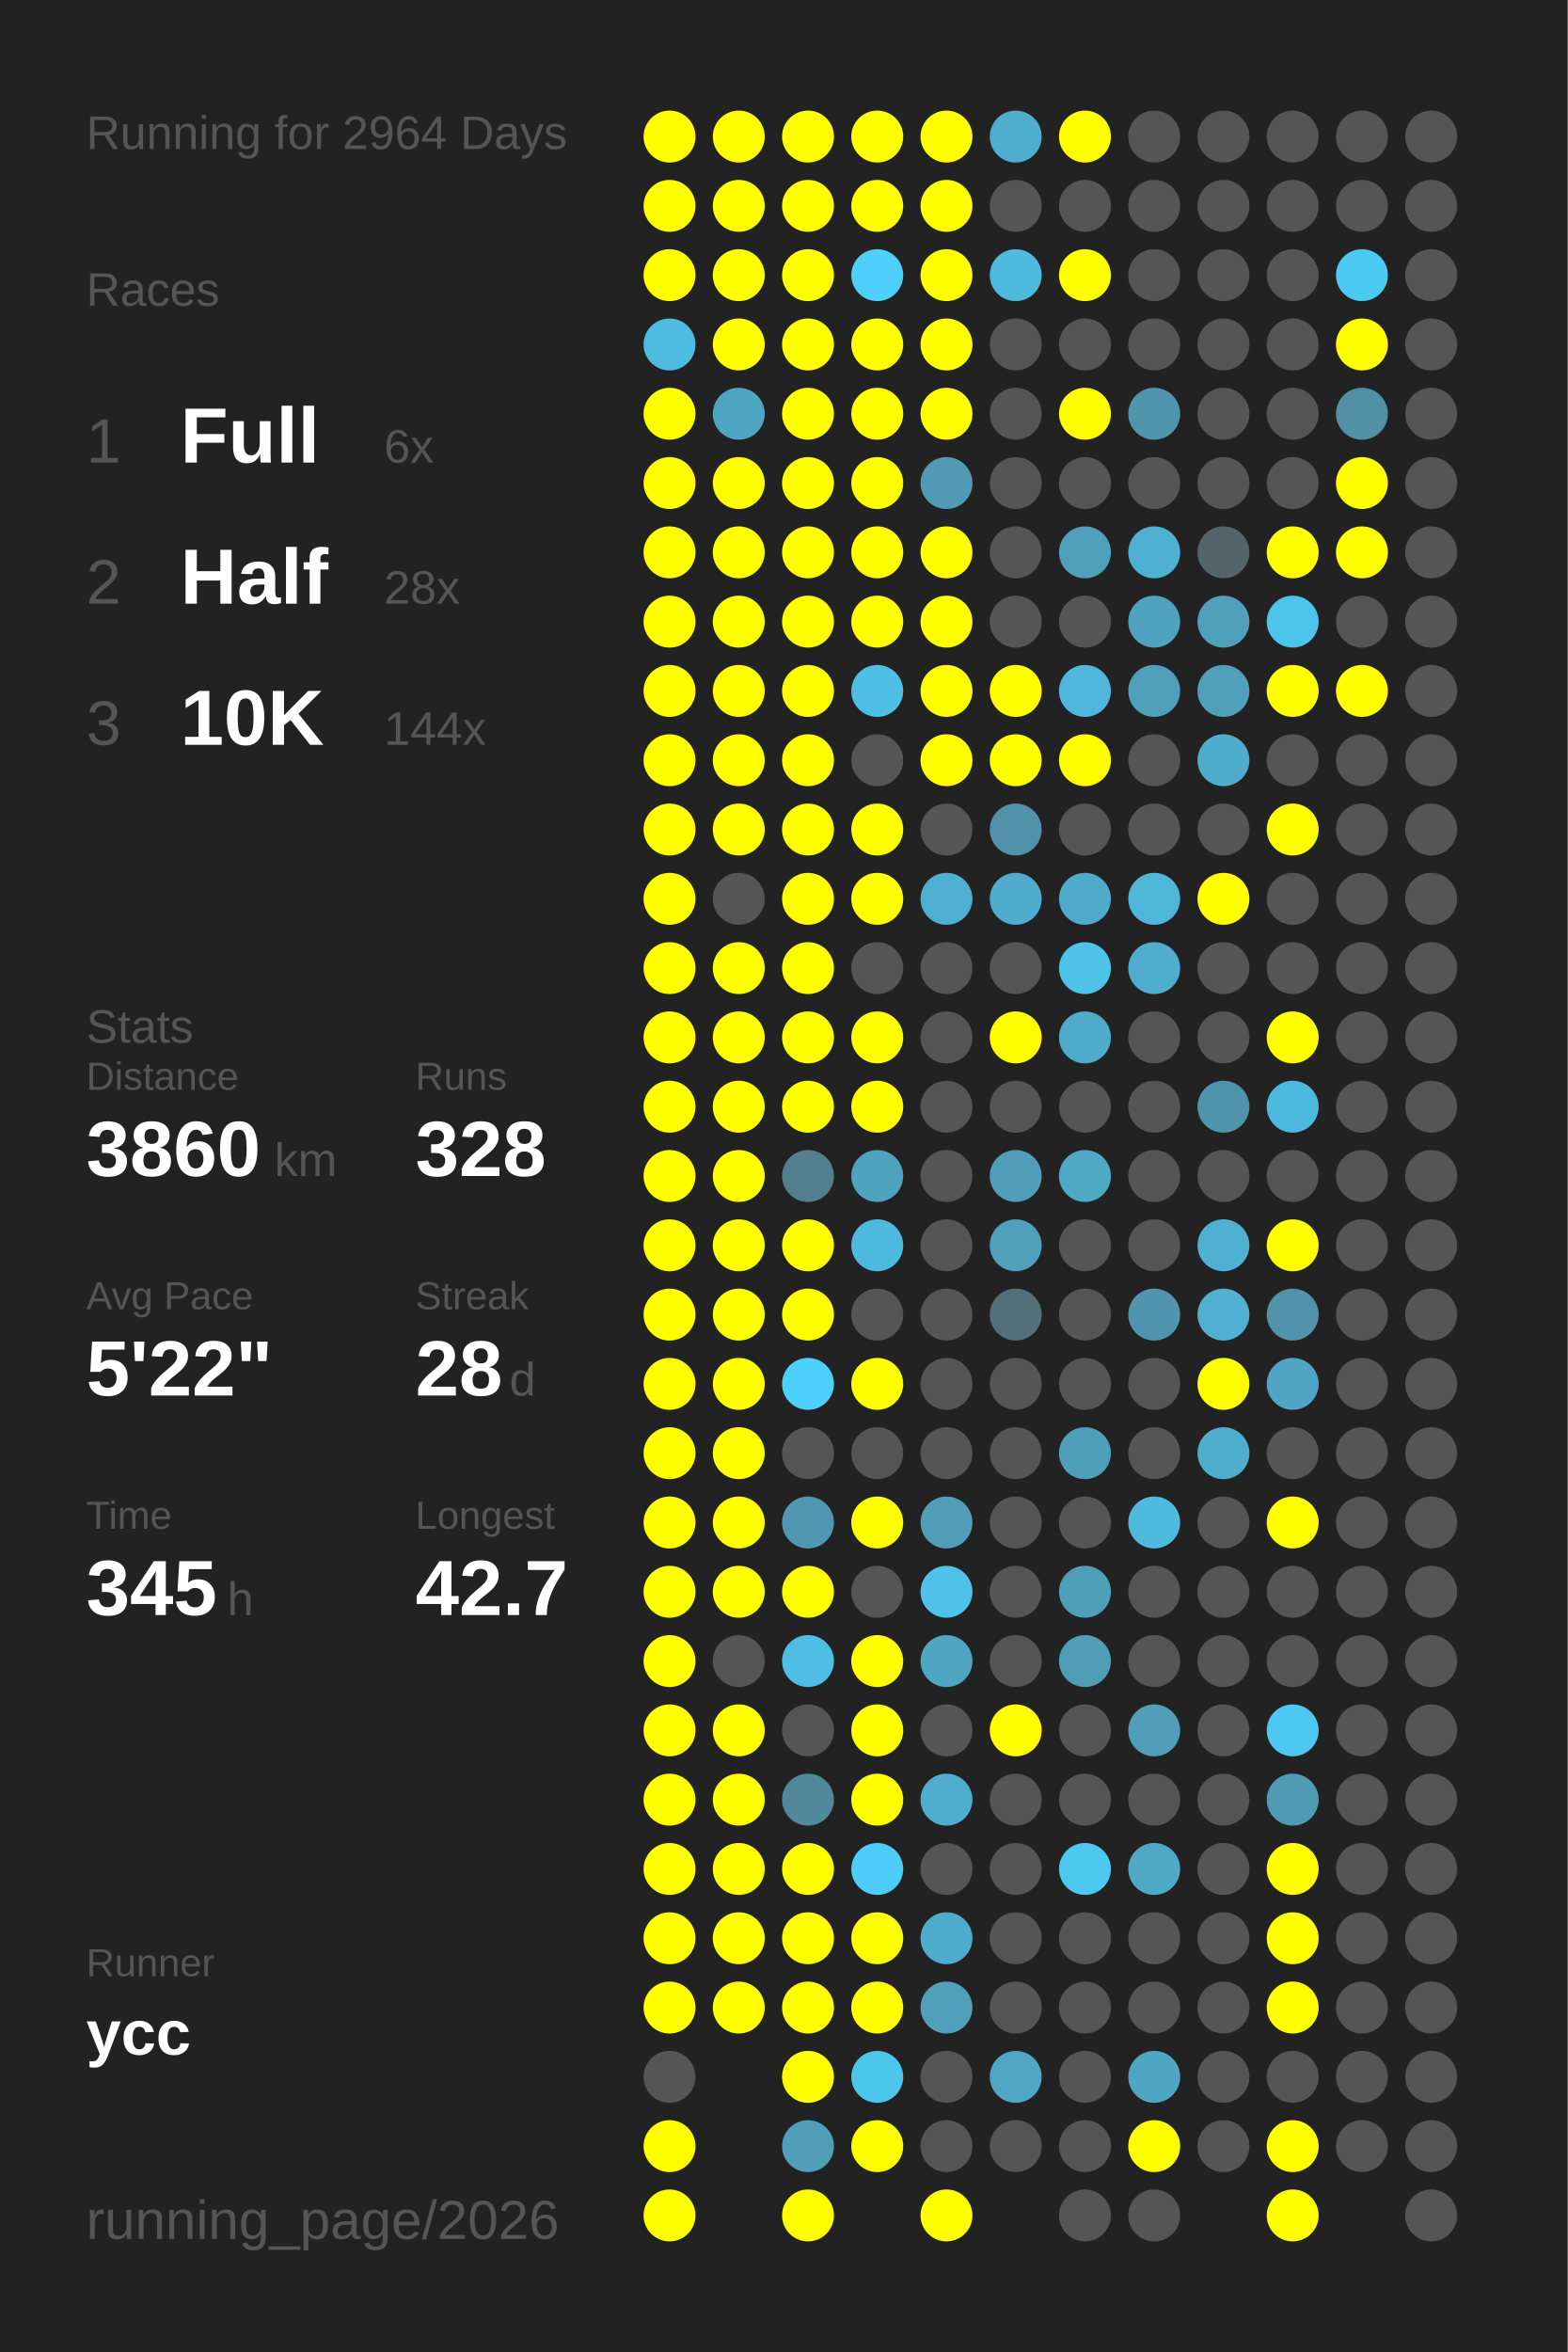
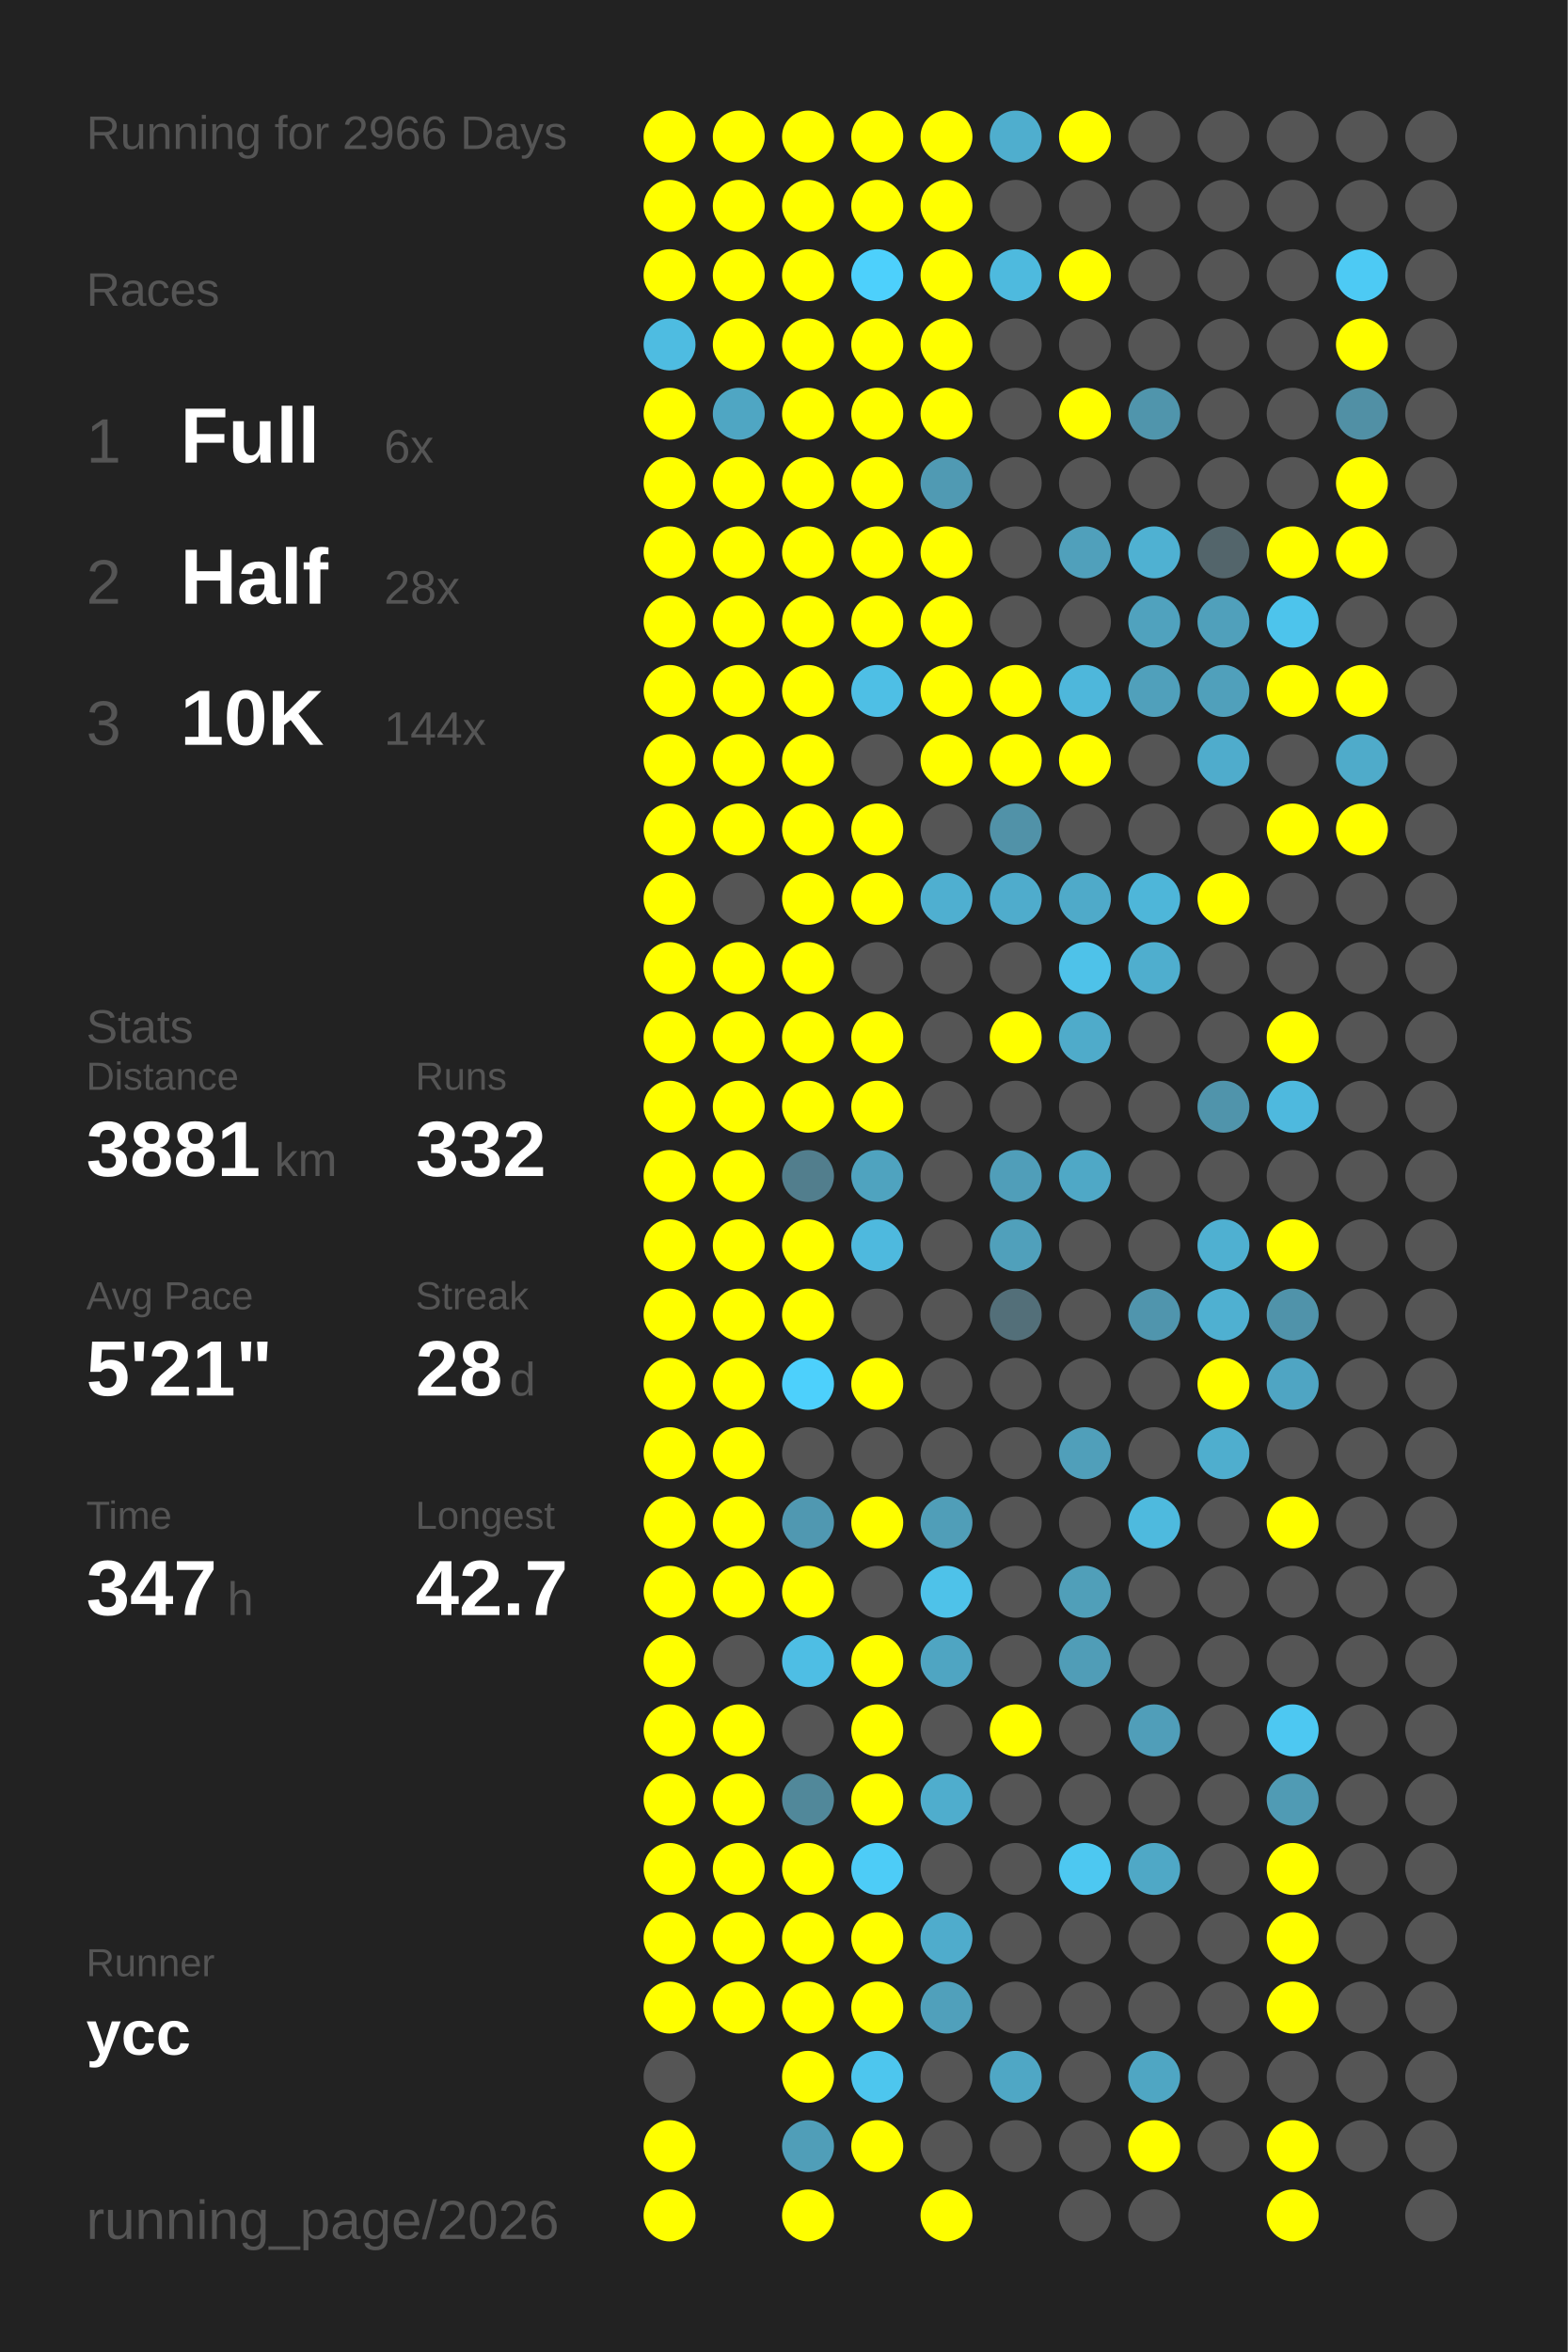
<svg xmlns="http://www.w3.org/2000/svg" baseProfile="full" height="300mm" version="1.1" viewBox="0,0,200,300" width="200mm">
  <defs />
  <rect fill="#222222" height="300" width="200" x="0" y="0" />
-   <text fill="#555555" style="font-size:6px; font-family:Arial;" x="11" y="19">Running for 2964 Days</text>
+   <text fill="#555555" style="font-size:6px; font-family:Arial;" x="11" y="19">Running for 2966 Days</text>
  <text fill="#555555" style="font-size:6px; font-family:Arial;" x="11" y="39">Races</text>
  <text fill="#555555" style="font-size:8px; font-family:Arial;" x="11" y="59">1</text>
  <text fill="#FFFFFF" style="font-size:10px; font-family:Arial; font-weight:bold;" x="23" y="59">Full</text>
  <text fill="#555555" style="font-size:6px; font-family:Arial;" x="49" y="59">6x</text>
  <text fill="#555555" style="font-size:8px; font-family:Arial;" x="11" y="77">2</text>
  <text fill="#FFFFFF" style="font-size:10px; font-family:Arial; font-weight:bold;" x="23" y="77">Half</text>
  <text fill="#555555" style="font-size:6px; font-family:Arial;" x="49" y="77">28x</text>
  <text fill="#555555" style="font-size:8px; font-family:Arial;" x="11" y="95">3</text>
  <text fill="#FFFFFF" style="font-size:10px; font-family:Arial; font-weight:bold;" x="23" y="95">10K</text>
  <text fill="#555555" style="font-size:6px; font-family:Arial;" x="49" y="95">144x</text>
  <text fill="#555555" style="font-size:6px; font-family:Arial;" x="11" y="133">Stats</text>
  <text fill="#555555" style="font-size:5px; font-family:Arial;" x="11" y="139">Distance</text>
-   <text fill="#FFFFFF" style="font-size:10px; font-family:Arial; font-weight:bold;" x="11" y="150">3860</text>
+   <text fill="#FFFFFF" style="font-size:10px; font-family:Arial; font-weight:bold;" x="11" y="150">3881</text>
  <text fill="#555555" style="font-size:6px; font-family:Arial;" x="35" y="150">km</text>
  <text fill="#555555" style="font-size:5px; font-family:Arial;" x="53" y="139">Runs</text>
-   <text fill="#FFFFFF" style="font-size:10px; font-family:Arial; font-weight:bold;" x="53" y="150">328</text>
+   <text fill="#FFFFFF" style="font-size:10px; font-family:Arial; font-weight:bold;" x="53" y="150">332</text>
  <text fill="#555555" style="font-size:5px; font-family:Arial;" x="11" y="167">Avg Pace</text>
-   <text fill="#FFFFFF" style="font-size:10px; font-family:Arial; font-weight:bold;" x="11" y="178">5'22"</text>
+   <text fill="#FFFFFF" style="font-size:10px; font-family:Arial; font-weight:bold;" x="11" y="178">5'21"</text>
  <text fill="#555555" style="font-size:5px; font-family:Arial;" x="53" y="167">Streak</text>
  <text fill="#FFFFFF" style="font-size:10px; font-family:Arial; font-weight:bold;" x="53" y="178">28</text>
  <text fill="#555555" style="font-size:6px; font-family:Arial;" x="65" y="178">d</text>
  <text fill="#555555" style="font-size:5px; font-family:Arial;" x="11" y="195">Time</text>
-   <text fill="#FFFFFF" style="font-size:10px; font-family:Arial; font-weight:bold;" x="11" y="206">345</text>
+   <text fill="#FFFFFF" style="font-size:10px; font-family:Arial; font-weight:bold;" x="11" y="206">347</text>
  <text fill="#555555" style="font-size:6px; font-family:Arial;" x="29" y="206">h</text>
  <text fill="#555555" style="font-size:5px; font-family:Arial;" x="53" y="195">Longest</text>
  <text fill="#FFFFFF" style="font-size:10px; font-family:Arial; font-weight:bold;" x="53" y="206">42.7</text>
  <text fill="#555555" style="font-size:5px; font-family:Arial;" x="11" y="252.065">Runner</text>
  <text fill="#FFFFFF" style="font-size:8px; font-family:Arial; font-weight:bold;" x="11" y="262.065">ycc</text>
  <text fill="#555555" style="font-size:7px; font-family:Arial;" x="11" y="285.581">running_page/2026</text>
  <circle cx="85.417" cy="17.419" fill="#FFFF00" r="3.312" />
  <circle cx="85.417" cy="26.258" fill="#FFFF00" r="3.312" />
  <circle cx="85.417" cy="35.097" fill="#FFFF00" r="3.312" />
  <circle cx="85.417" cy="43.935" fill="#4ebce1" r="3.312" />
  <circle cx="85.417" cy="52.774" fill="#FFFF00" r="3.312" />
  <circle cx="85.417" cy="61.613" fill="#FFFF00" r="3.312" />
  <circle cx="85.417" cy="70.452" fill="#FFFF00" r="3.312" />
  <circle cx="85.417" cy="79.29" fill="#FFFF00" r="3.312" />
  <circle cx="85.417" cy="88.129" fill="#FFFF00" r="3.312" />
  <circle cx="85.417" cy="96.968" fill="#FFFF00" r="3.312" />
  <circle cx="85.417" cy="105.806" fill="#FFFF00" r="3.312" />
  <circle cx="85.417" cy="114.645" fill="#FFFF00" r="3.312" />
  <circle cx="85.417" cy="123.484" fill="#FFFF00" r="3.312" />
  <circle cx="85.417" cy="132.323" fill="#FFFF00" r="3.312" />
  <circle cx="85.417" cy="141.161" fill="#FFFF00" r="3.312" />
  <circle cx="85.417" cy="150" fill="#FFFF00" r="3.312" />
  <circle cx="85.417" cy="158.839" fill="#FFFF00" r="3.312" />
  <circle cx="85.417" cy="167.677" fill="#FFFF00" r="3.312" />
  <circle cx="85.417" cy="176.516" fill="#FFFF00" r="3.312" />
  <circle cx="85.417" cy="185.355" fill="#FFFF00" r="3.312" />
  <circle cx="85.417" cy="194.194" fill="#FFFF00" r="3.312" />
  <circle cx="85.417" cy="203.032" fill="#FFFF00" r="3.312" />
  <circle cx="85.417" cy="211.871" fill="#FFFF00" r="3.312" />
  <circle cx="85.417" cy="220.71" fill="#FFFF00" r="3.312" />
  <circle cx="85.417" cy="229.548" fill="#FFFF00" r="3.312" />
  <circle cx="85.417" cy="238.387" fill="#FFFF00" r="3.312" />
  <circle cx="85.417" cy="247.226" fill="#FFFF00" r="3.312" />
  <circle cx="85.417" cy="256.065" fill="#FFFF00" r="3.312" />
  <circle cx="85.417" cy="264.903" fill="#555555" r="3.312" />
  <circle cx="85.417" cy="273.742" fill="#FFFF00" r="3.312" />
  <circle cx="85.417" cy="282.581" fill="#FFFF00" r="3.312" />
  <circle cx="94.25" cy="17.419" fill="#FFFF00" r="3.312" />
  <circle cx="94.25" cy="26.258" fill="#FFFF00" r="3.312" />
  <circle cx="94.25" cy="35.097" fill="#FFFF00" r="3.312" />
  <circle cx="94.25" cy="43.935" fill="#FFFF00" r="3.312" />
  <circle cx="94.25" cy="52.774" fill="#4fa6c3" r="3.312" />
  <circle cx="94.25" cy="61.613" fill="#FFFF00" r="3.312" />
  <circle cx="94.25" cy="70.452" fill="#FFFF00" r="3.312" />
  <circle cx="94.25" cy="79.29" fill="#FFFF00" r="3.312" />
  <circle cx="94.25" cy="88.129" fill="#FFFF00" r="3.312" />
  <circle cx="94.25" cy="96.968" fill="#FFFF00" r="3.312" />
  <circle cx="94.25" cy="105.806" fill="#FFFF00" r="3.312" />
  <circle cx="94.25" cy="114.645" fill="#555555" r="3.312" />
  <circle cx="94.25" cy="123.484" fill="#FFFF00" r="3.312" />
  <circle cx="94.25" cy="132.323" fill="#FFFF00" r="3.312" />
  <circle cx="94.25" cy="141.161" fill="#FFFF00" r="3.312" />
  <circle cx="94.25" cy="150" fill="#FFFF00" r="3.312" />
  <circle cx="94.25" cy="158.839" fill="#FFFF00" r="3.312" />
  <circle cx="94.25" cy="167.677" fill="#FFFF00" r="3.312" />
  <circle cx="94.25" cy="176.516" fill="#FFFF00" r="3.312" />
  <circle cx="94.25" cy="185.355" fill="#FFFF00" r="3.312" />
  <circle cx="94.25" cy="194.194" fill="#FFFF00" r="3.312" />
  <circle cx="94.25" cy="203.032" fill="#FFFF00" r="3.312" />
  <circle cx="94.25" cy="211.871" fill="#555555" r="3.312" />
  <circle cx="94.25" cy="220.71" fill="#FFFF00" r="3.312" />
  <circle cx="94.25" cy="229.548" fill="#FFFF00" r="3.312" />
  <circle cx="94.25" cy="238.387" fill="#FFFF00" r="3.312" />
  <circle cx="94.25" cy="247.226" fill="#FFFF00" r="3.312" />
  <circle cx="94.25" cy="256.065" fill="#FFFF00" r="3.312" />
  <circle cx="103.083" cy="17.419" fill="#FFFF00" r="3.312" />
  <circle cx="103.083" cy="26.258" fill="#FFFF00" r="3.312" />
  <circle cx="103.083" cy="35.097" fill="#FFFF00" r="3.312" />
  <circle cx="103.083" cy="43.935" fill="#FFFF00" r="3.312" />
  <circle cx="103.083" cy="52.774" fill="#FFFF00" r="3.312" />
  <circle cx="103.083" cy="61.613" fill="#FFFF00" r="3.312" />
  <circle cx="103.083" cy="70.452" fill="#FFFF00" r="3.312" />
  <circle cx="103.083" cy="79.29" fill="#FFFF00" r="3.312" />
  <circle cx="103.083" cy="88.129" fill="#FFFF00" r="3.312" />
  <circle cx="103.083" cy="96.968" fill="#FFFF00" r="3.312" />
  <circle cx="103.083" cy="105.806" fill="#FFFF00" r="3.312" />
  <circle cx="103.083" cy="114.645" fill="#FFFF00" r="3.312" />
  <circle cx="103.083" cy="123.484" fill="#FFFF00" r="3.312" />
  <circle cx="103.083" cy="132.323" fill="#FFFF00" r="3.312" />
  <circle cx="103.083" cy="141.161" fill="#FFFF00" r="3.312" />
  <circle cx="103.083" cy="150" fill="#527e8d" r="3.312" />
  <circle cx="103.083" cy="158.839" fill="#FFFF00" r="3.312" />
  <circle cx="103.083" cy="167.677" fill="#FFFF00" r="3.312" />
  <circle cx="103.083" cy="176.516" fill="#4dd0fc" r="3.312" />
  <circle cx="103.083" cy="185.355" fill="#555555" r="3.312" />
  <circle cx="103.083" cy="194.194" fill="#5098b1" r="3.312" />
  <circle cx="103.083" cy="203.032" fill="#FFFF00" r="3.312" />
  <circle cx="103.083" cy="211.871" fill="#4ebee4" r="3.312" />
  <circle cx="103.083" cy="220.71" fill="#555555" r="3.312" />
  <circle cx="103.083" cy="229.548" fill="#51889a" r="3.312" />
  <circle cx="103.083" cy="238.387" fill="#FFFF00" r="3.312" />
  <circle cx="103.083" cy="247.226" fill="#FFFF00" r="3.312" />
  <circle cx="103.083" cy="256.065" fill="#FFFF00" r="3.312" />
  <circle cx="103.083" cy="264.903" fill="#FFFF00" r="3.312" />
  <circle cx="103.083" cy="273.742" fill="#509eb8" r="3.312" />
  <circle cx="103.083" cy="282.581" fill="#FFFF00" r="3.312" />
  <circle cx="111.917" cy="17.419" fill="#FFFF00" r="3.312" />
  <circle cx="111.917" cy="26.258" fill="#FFFF00" r="3.312" />
  <circle cx="111.917" cy="35.097" fill="#4dd0fc" r="3.312" />
  <circle cx="111.917" cy="43.935" fill="#FFFF00" r="3.312" />
  <circle cx="111.917" cy="52.774" fill="#FFFF00" r="3.312" />
  <circle cx="111.917" cy="61.613" fill="#FFFF00" r="3.312" />
  <circle cx="111.917" cy="70.452" fill="#FFFF00" r="3.312" />
  <circle cx="111.917" cy="79.29" fill="#FFFF00" r="3.312" />
  <circle cx="111.917" cy="88.129" fill="#4ebfe5" r="3.312" />
  <circle cx="111.917" cy="96.968" fill="#555555" r="3.312" />
  <circle cx="111.917" cy="105.806" fill="#FFFF00" r="3.312" />
  <circle cx="111.917" cy="114.645" fill="#FFFF00" r="3.312" />
  <circle cx="111.917" cy="123.484" fill="#555555" r="3.312" />
  <circle cx="111.917" cy="132.323" fill="#FFFF00" r="3.312" />
  <circle cx="111.917" cy="141.161" fill="#FFFF00" r="3.312" />
  <circle cx="111.917" cy="150" fill="#4fa3bf" r="3.312" />
  <circle cx="111.917" cy="158.839" fill="#4eb9de" r="3.312" />
  <circle cx="111.917" cy="167.677" fill="#555555" r="3.312" />
  <circle cx="111.917" cy="176.516" fill="#FFFF00" r="3.312" />
  <circle cx="111.917" cy="185.355" fill="#555555" r="3.312" />
  <circle cx="111.917" cy="194.194" fill="#FFFF00" r="3.312" />
  <circle cx="111.917" cy="203.032" fill="#555555" r="3.312" />
  <circle cx="111.917" cy="211.871" fill="#FFFF00" r="3.312" />
  <circle cx="111.917" cy="220.71" fill="#FFFF00" r="3.312" />
  <circle cx="111.917" cy="229.548" fill="#FFFF00" r="3.312" />
  <circle cx="111.917" cy="238.387" fill="#4dccf7" r="3.312" />
  <circle cx="111.917" cy="247.226" fill="#FFFF00" r="3.312" />
  <circle cx="111.917" cy="256.065" fill="#FFFF00" r="3.312" />
  <circle cx="111.917" cy="264.903" fill="#4dc6ee" r="3.312" />
  <circle cx="111.917" cy="273.742" fill="#FFFF00" r="3.312" />
  <circle cx="120.75" cy="17.419" fill="#FFFF00" r="3.312" />
  <circle cx="120.75" cy="26.258" fill="#FFFF00" r="3.312" />
  <circle cx="120.75" cy="35.097" fill="#FFFF00" r="3.312" />
  <circle cx="120.75" cy="43.935" fill="#FFFF00" r="3.312" />
  <circle cx="120.75" cy="52.774" fill="#FFFF00" r="3.312" />
  <circle cx="120.75" cy="61.613" fill="#509ab3" r="3.312" />
  <circle cx="120.75" cy="70.452" fill="#FFFF00" r="3.312" />
  <circle cx="120.75" cy="79.29" fill="#FFFF00" r="3.312" />
  <circle cx="120.75" cy="88.129" fill="#FFFF00" r="3.312" />
  <circle cx="120.75" cy="96.968" fill="#FFFF00" r="3.312" />
  <circle cx="120.75" cy="105.806" fill="#555555" r="3.312" />
  <circle cx="120.75" cy="114.645" fill="#4fafd0" r="3.312" />
  <circle cx="120.75" cy="123.484" fill="#555555" r="3.312" />
  <circle cx="120.75" cy="132.323" fill="#555555" r="3.312" />
  <circle cx="120.75" cy="141.161" fill="#555555" r="3.312" />
  <circle cx="120.75" cy="150" fill="#555555" r="3.312" />
  <circle cx="120.75" cy="158.839" fill="#555555" r="3.312" />
  <circle cx="120.75" cy="167.677" fill="#555555" r="3.312" />
  <circle cx="120.75" cy="176.516" fill="#555555" r="3.312" />
  <circle cx="120.75" cy="185.355" fill="#555555" r="3.312" />
  <circle cx="120.75" cy="194.194" fill="#509eb8" r="3.312" />
  <circle cx="120.75" cy="203.032" fill="#4ec2e9" r="3.312" />
  <circle cx="120.75" cy="211.871" fill="#4fa5c2" r="3.312" />
  <circle cx="120.75" cy="220.71" fill="#555555" r="3.312" />
  <circle cx="120.75" cy="229.548" fill="#4fadcd" r="3.312" />
  <circle cx="120.75" cy="238.387" fill="#555555" r="3.312" />
  <circle cx="120.75" cy="247.226" fill="#4faccc" r="3.312" />
  <circle cx="120.75" cy="256.065" fill="#50a0bb" r="3.312" />
  <circle cx="120.75" cy="264.903" fill="#555555" r="3.312" />
  <circle cx="120.75" cy="273.742" fill="#555555" r="3.312" />
  <circle cx="120.75" cy="282.581" fill="#FFFF00" r="3.312" />
  <circle cx="129.583" cy="17.419" fill="#4faece" r="3.312" />
  <circle cx="129.583" cy="26.258" fill="#555555" r="3.312" />
  <circle cx="129.583" cy="35.097" fill="#4ebade" r="3.312" />
  <circle cx="129.583" cy="43.935" fill="#555555" r="3.312" />
  <circle cx="129.583" cy="52.774" fill="#555555" r="3.312" />
  <circle cx="129.583" cy="61.613" fill="#555555" r="3.312" />
  <circle cx="129.583" cy="70.452" fill="#555555" r="3.312" />
  <circle cx="129.583" cy="79.29" fill="#555555" r="3.312" />
  <circle cx="129.583" cy="88.129" fill="#FFFF00" r="3.312" />
  <circle cx="129.583" cy="96.968" fill="#FFFF00" r="3.312" />
  <circle cx="129.583" cy="105.806" fill="#5192a8" r="3.312" />
  <circle cx="129.583" cy="114.645" fill="#4faccc" r="3.312" />
  <circle cx="129.583" cy="123.484" fill="#555555" r="3.312" />
  <circle cx="129.583" cy="132.323" fill="#FFFF00" r="3.312" />
  <circle cx="129.583" cy="141.161" fill="#555555" r="3.312" />
  <circle cx="129.583" cy="150" fill="#509eb9" r="3.312" />
  <circle cx="129.583" cy="158.839" fill="#50a0bb" r="3.312" />
  <circle cx="129.583" cy="167.677" fill="#536f79" r="3.312" />
  <circle cx="129.583" cy="176.516" fill="#555555" r="3.312" />
  <circle cx="129.583" cy="185.355" fill="#555555" r="3.312" />
  <circle cx="129.583" cy="194.194" fill="#555555" r="3.312" />
  <circle cx="129.583" cy="203.032" fill="#555555" r="3.312" />
  <circle cx="129.583" cy="211.871" fill="#555555" r="3.312" />
  <circle cx="129.583" cy="220.71" fill="#FFFF00" r="3.312" />
  <circle cx="129.583" cy="229.548" fill="#555555" r="3.312" />
  <circle cx="129.583" cy="238.387" fill="#555555" r="3.312" />
  <circle cx="129.583" cy="247.226" fill="#555555" r="3.312" />
  <circle cx="129.583" cy="256.065" fill="#555555" r="3.312" />
  <circle cx="129.583" cy="264.903" fill="#4fa7c5" r="3.312" />
  <circle cx="129.583" cy="273.742" fill="#555555" r="3.312" />
  <circle cx="138.417" cy="17.419" fill="#FFFF00" r="3.312" />
  <circle cx="138.417" cy="26.258" fill="#555555" r="3.312" />
  <circle cx="138.417" cy="35.097" fill="#FFFF00" r="3.312" />
  <circle cx="138.417" cy="43.935" fill="#555555" r="3.312" />
  <circle cx="138.417" cy="52.774" fill="#FFFF00" r="3.312" />
  <circle cx="138.417" cy="61.613" fill="#555555" r="3.312" />
  <circle cx="138.417" cy="70.452" fill="#50a0bb" r="3.312" />
  <circle cx="138.417" cy="79.29" fill="#555555" r="3.312" />
  <circle cx="138.417" cy="88.129" fill="#4eb7db" r="3.312" />
  <circle cx="138.417" cy="96.968" fill="#FFFF00" r="3.312" />
  <circle cx="138.417" cy="105.806" fill="#555555" r="3.312" />
  <circle cx="138.417" cy="114.645" fill="#4faac9" r="3.312" />
  <circle cx="138.417" cy="123.484" fill="#4ec2e9" r="3.312" />
  <circle cx="138.417" cy="132.323" fill="#4fabca" r="3.312" />
  <circle cx="138.417" cy="141.161" fill="#555555" r="3.312" />
  <circle cx="138.417" cy="150" fill="#4fa8c6" r="3.312" />
  <circle cx="138.417" cy="158.839" fill="#555555" r="3.312" />
  <circle cx="138.417" cy="167.677" fill="#555555" r="3.312" />
  <circle cx="138.417" cy="176.516" fill="#555555" r="3.312" />
  <circle cx="138.417" cy="185.355" fill="#509fba" r="3.312" />
  <circle cx="138.417" cy="194.194" fill="#555555" r="3.312" />
  <circle cx="138.417" cy="203.032" fill="#509fb9" r="3.312" />
  <circle cx="138.417" cy="211.871" fill="#509db7" r="3.312" />
  <circle cx="138.417" cy="220.71" fill="#555555" r="3.312" />
  <circle cx="138.417" cy="229.548" fill="#555555" r="3.312" />
  <circle cx="138.417" cy="238.387" fill="#4dc8f1" r="3.312" />
  <circle cx="138.417" cy="247.226" fill="#555555" r="3.312" />
  <circle cx="138.417" cy="256.065" fill="#555555" r="3.312" />
  <circle cx="138.417" cy="264.903" fill="#555555" r="3.312" />
  <circle cx="138.417" cy="273.742" fill="#555555" r="3.312" />
  <circle cx="138.417" cy="282.581" fill="#555555" r="3.312" />
  <circle cx="147.25" cy="17.419" fill="#555555" r="3.312" />
  <circle cx="147.25" cy="26.258" fill="#555555" r="3.312" />
  <circle cx="147.25" cy="35.097" fill="#555555" r="3.312" />
  <circle cx="147.25" cy="43.935" fill="#555555" r="3.312" />
  <circle cx="147.25" cy="52.774" fill="#5095ac" r="3.312" />
  <circle cx="147.25" cy="61.613" fill="#555555" r="3.312" />
  <circle cx="147.25" cy="70.452" fill="#4fb1d2" r="3.312" />
  <circle cx="147.25" cy="79.29" fill="#50a2be" r="3.312" />
  <circle cx="147.25" cy="88.129" fill="#50a0bb" r="3.312" />
  <circle cx="147.25" cy="96.968" fill="#555555" r="3.312" />
  <circle cx="147.25" cy="105.806" fill="#555555" r="3.312" />
  <circle cx="147.25" cy="114.645" fill="#4eb6d9" r="3.312" />
  <circle cx="147.25" cy="123.484" fill="#4faece" r="3.312" />
  <circle cx="147.25" cy="132.323" fill="#555555" r="3.312" />
  <circle cx="147.25" cy="141.161" fill="#555555" r="3.312" />
  <circle cx="147.25" cy="150" fill="#555555" r="3.312" />
  <circle cx="147.25" cy="158.839" fill="#555555" r="3.312" />
  <circle cx="147.25" cy="167.677" fill="#5095ad" r="3.312" />
  <circle cx="147.25" cy="176.516" fill="#555555" r="3.312" />
  <circle cx="147.25" cy="185.355" fill="#555555" r="3.312" />
  <circle cx="147.25" cy="194.194" fill="#4ebade" r="3.312" />
  <circle cx="147.25" cy="203.032" fill="#555555" r="3.312" />
  <circle cx="147.25" cy="211.871" fill="#555555" r="3.312" />
  <circle cx="147.25" cy="220.71" fill="#509eb9" r="3.312" />
  <circle cx="147.25" cy="229.548" fill="#555555" r="3.312" />
  <circle cx="147.25" cy="238.387" fill="#4fa8c6" r="3.312" />
  <circle cx="147.25" cy="247.226" fill="#555555" r="3.312" />
  <circle cx="147.25" cy="256.065" fill="#555555" r="3.312" />
  <circle cx="147.25" cy="264.903" fill="#4fa6c3" r="3.312" />
  <circle cx="147.25" cy="273.742" fill="#FFFF00" r="3.312" />
  <circle cx="147.25" cy="282.581" fill="#555555" r="3.312" />
  <circle cx="156.083" cy="17.419" fill="#555555" r="3.312" />
  <circle cx="156.083" cy="26.258" fill="#555555" r="3.312" />
  <circle cx="156.083" cy="35.097" fill="#555555" r="3.312" />
  <circle cx="156.083" cy="43.935" fill="#555555" r="3.312" />
  <circle cx="156.083" cy="52.774" fill="#555555" r="3.312" />
  <circle cx="156.083" cy="61.613" fill="#555555" r="3.312" />
  <circle cx="156.083" cy="70.452" fill="#53656b" r="3.312" />
  <circle cx="156.083" cy="79.29" fill="#50a0bb" r="3.312" />
  <circle cx="156.083" cy="88.129" fill="#50a0bb" r="3.312" />
  <circle cx="156.083" cy="96.968" fill="#4faccc" r="3.312" />
  <circle cx="156.083" cy="105.806" fill="#555555" r="3.312" />
  <circle cx="156.083" cy="114.645" fill="#FFFF00" r="3.312" />
  <circle cx="156.083" cy="123.484" fill="#555555" r="3.312" />
  <circle cx="156.083" cy="132.323" fill="#555555" r="3.312" />
  <circle cx="156.083" cy="141.161" fill="#5094ab" r="3.312" />
  <circle cx="156.083" cy="150" fill="#555555" r="3.312" />
  <circle cx="156.083" cy="158.839" fill="#4fb0d1" r="3.312" />
  <circle cx="156.083" cy="167.677" fill="#4fb0d1" r="3.312" />
  <circle cx="156.083" cy="176.516" fill="#FFFF00" r="3.312" />
  <circle cx="156.083" cy="185.355" fill="#4faece" r="3.312" />
  <circle cx="156.083" cy="194.194" fill="#555555" r="3.312" />
  <circle cx="156.083" cy="203.032" fill="#555555" r="3.312" />
  <circle cx="156.083" cy="211.871" fill="#555555" r="3.312" />
  <circle cx="156.083" cy="220.71" fill="#555555" r="3.312" />
  <circle cx="156.083" cy="229.548" fill="#555555" r="3.312" />
  <circle cx="156.083" cy="238.387" fill="#555555" r="3.312" />
  <circle cx="156.083" cy="247.226" fill="#555555" r="3.312" />
  <circle cx="156.083" cy="256.065" fill="#555555" r="3.312" />
  <circle cx="156.083" cy="264.903" fill="#555555" r="3.312" />
  <circle cx="156.083" cy="273.742" fill="#555555" r="3.312" />
  <circle cx="164.917" cy="17.419" fill="#555555" r="3.312" />
  <circle cx="164.917" cy="26.258" fill="#555555" r="3.312" />
  <circle cx="164.917" cy="35.097" fill="#555555" r="3.312" />
  <circle cx="164.917" cy="43.935" fill="#555555" r="3.312" />
  <circle cx="164.917" cy="52.774" fill="#555555" r="3.312" />
  <circle cx="164.917" cy="61.613" fill="#555555" r="3.312" />
  <circle cx="164.917" cy="70.452" fill="#FFFF00" r="3.312" />
  <circle cx="164.917" cy="79.29" fill="#4dc4ec" r="3.312" />
  <circle cx="164.917" cy="88.129" fill="#FFFF00" r="3.312" />
  <circle cx="164.917" cy="96.968" fill="#555555" r="3.312" />
  <circle cx="164.917" cy="105.806" fill="#FFFF00" r="3.312" />
  <circle cx="164.917" cy="114.645" fill="#555555" r="3.312" />
  <circle cx="164.917" cy="123.484" fill="#555555" r="3.312" />
  <circle cx="164.917" cy="132.323" fill="#FFFF00" r="3.312" />
  <circle cx="164.917" cy="141.161" fill="#4eb9de" r="3.312" />
  <circle cx="164.917" cy="150" fill="#555555" r="3.312" />
  <circle cx="164.917" cy="158.839" fill="#FFFF00" r="3.312" />
  <circle cx="164.917" cy="167.677" fill="#5093aa" r="3.312" />
  <circle cx="164.917" cy="176.516" fill="#4fa5c3" r="3.312" />
  <circle cx="164.917" cy="185.355" fill="#555555" r="3.312" />
  <circle cx="164.917" cy="194.194" fill="#FFFF00" r="3.312" />
  <circle cx="164.917" cy="203.032" fill="#555555" r="3.312" />
  <circle cx="164.917" cy="211.871" fill="#555555" r="3.312" />
  <circle cx="164.917" cy="220.71" fill="#4dc8f2" r="3.312" />
  <circle cx="164.917" cy="229.548" fill="#509bb4" r="3.312" />
  <circle cx="164.917" cy="238.387" fill="#FFFF00" r="3.312" />
  <circle cx="164.917" cy="247.226" fill="#FFFF00" r="3.312" />
  <circle cx="164.917" cy="256.065" fill="#FFFF00" r="3.312" />
  <circle cx="164.917" cy="264.903" fill="#555555" r="3.312" />
  <circle cx="164.917" cy="273.742" fill="#FFFF00" r="3.312" />
  <circle cx="164.917" cy="282.581" fill="#FFFF00" r="3.312" />
  <circle cx="173.75" cy="17.419" fill="#555555" r="3.312" />
  <circle cx="173.75" cy="26.258" fill="#555555" r="3.312" />
  <circle cx="173.75" cy="35.097" fill="#4dcaf4" r="3.312" />
  <circle cx="173.75" cy="43.935" fill="#FFFF00" r="3.312" />
  <circle cx="173.75" cy="52.774" fill="#5190a5" r="3.312" />
  <circle cx="173.75" cy="61.613" fill="#FFFF00" r="3.312" />
  <circle cx="173.75" cy="70.452" fill="#FFFF00" r="3.312" />
  <circle cx="173.75" cy="79.29" fill="#555555" r="3.312" />
  <circle cx="173.75" cy="88.129" fill="#FFFF00" r="3.312" />
-   <circle cx="173.75" cy="96.968" fill="#555555" r="3.312" />
-   <circle cx="173.75" cy="105.806" fill="#555555" r="3.312" />
+   <circle cx="173.75" cy="96.968" fill="#4fabca" r="3.312" />
+   <circle cx="173.75" cy="105.806" fill="#FFFF00" r="3.312" />
  <circle cx="173.75" cy="114.645" fill="#555555" r="3.312" />
  <circle cx="173.75" cy="123.484" fill="#555555" r="3.312" />
  <circle cx="173.75" cy="132.323" fill="#555555" r="3.312" />
  <circle cx="173.75" cy="141.161" fill="#555555" r="3.312" />
  <circle cx="173.75" cy="150" fill="#555555" r="3.312" />
  <circle cx="173.75" cy="158.839" fill="#555555" r="3.312" />
  <circle cx="173.75" cy="167.677" fill="#555555" r="3.312" />
  <circle cx="173.75" cy="176.516" fill="#555555" r="3.312" />
  <circle cx="173.75" cy="185.355" fill="#555555" r="3.312" />
  <circle cx="173.75" cy="194.194" fill="#555555" r="3.312" />
  <circle cx="173.75" cy="203.032" fill="#555555" r="3.312" />
  <circle cx="173.75" cy="211.871" fill="#555555" r="3.312" />
  <circle cx="173.75" cy="220.71" fill="#555555" r="3.312" />
  <circle cx="173.75" cy="229.548" fill="#555555" r="3.312" />
  <circle cx="173.75" cy="238.387" fill="#555555" r="3.312" />
  <circle cx="173.75" cy="247.226" fill="#555555" r="3.312" />
  <circle cx="173.75" cy="256.065" fill="#555555" r="3.312" />
  <circle cx="173.75" cy="264.903" fill="#555555" r="3.312" />
  <circle cx="173.75" cy="273.742" fill="#555555" r="3.312" />
  <circle cx="182.583" cy="17.419" fill="#555555" r="3.312" />
  <circle cx="182.583" cy="26.258" fill="#555555" r="3.312" />
  <circle cx="182.583" cy="35.097" fill="#555555" r="3.312" />
  <circle cx="182.583" cy="43.935" fill="#555555" r="3.312" />
  <circle cx="182.583" cy="52.774" fill="#555555" r="3.312" />
  <circle cx="182.583" cy="61.613" fill="#555555" r="3.312" />
  <circle cx="182.583" cy="70.452" fill="#555555" r="3.312" />
  <circle cx="182.583" cy="79.29" fill="#555555" r="3.312" />
  <circle cx="182.583" cy="88.129" fill="#555555" r="3.312" />
  <circle cx="182.583" cy="96.968" fill="#555555" r="3.312" />
  <circle cx="182.583" cy="105.806" fill="#555555" r="3.312" />
  <circle cx="182.583" cy="114.645" fill="#555555" r="3.312" />
  <circle cx="182.583" cy="123.484" fill="#555555" r="3.312" />
  <circle cx="182.583" cy="132.323" fill="#555555" r="3.312" />
  <circle cx="182.583" cy="141.161" fill="#555555" r="3.312" />
  <circle cx="182.583" cy="150" fill="#555555" r="3.312" />
  <circle cx="182.583" cy="158.839" fill="#555555" r="3.312" />
  <circle cx="182.583" cy="167.677" fill="#555555" r="3.312" />
  <circle cx="182.583" cy="176.516" fill="#555555" r="3.312" />
  <circle cx="182.583" cy="185.355" fill="#555555" r="3.312" />
  <circle cx="182.583" cy="194.194" fill="#555555" r="3.312" />
  <circle cx="182.583" cy="203.032" fill="#555555" r="3.312" />
  <circle cx="182.583" cy="211.871" fill="#555555" r="3.312" />
  <circle cx="182.583" cy="220.71" fill="#555555" r="3.312" />
  <circle cx="182.583" cy="229.548" fill="#555555" r="3.312" />
  <circle cx="182.583" cy="238.387" fill="#555555" r="3.312" />
  <circle cx="182.583" cy="247.226" fill="#555555" r="3.312" />
  <circle cx="182.583" cy="256.065" fill="#555555" r="3.312" />
  <circle cx="182.583" cy="264.903" fill="#555555" r="3.312" />
  <circle cx="182.583" cy="273.742" fill="#555555" r="3.312" />
  <circle cx="182.583" cy="282.581" fill="#555555" r="3.312" />
</svg>
